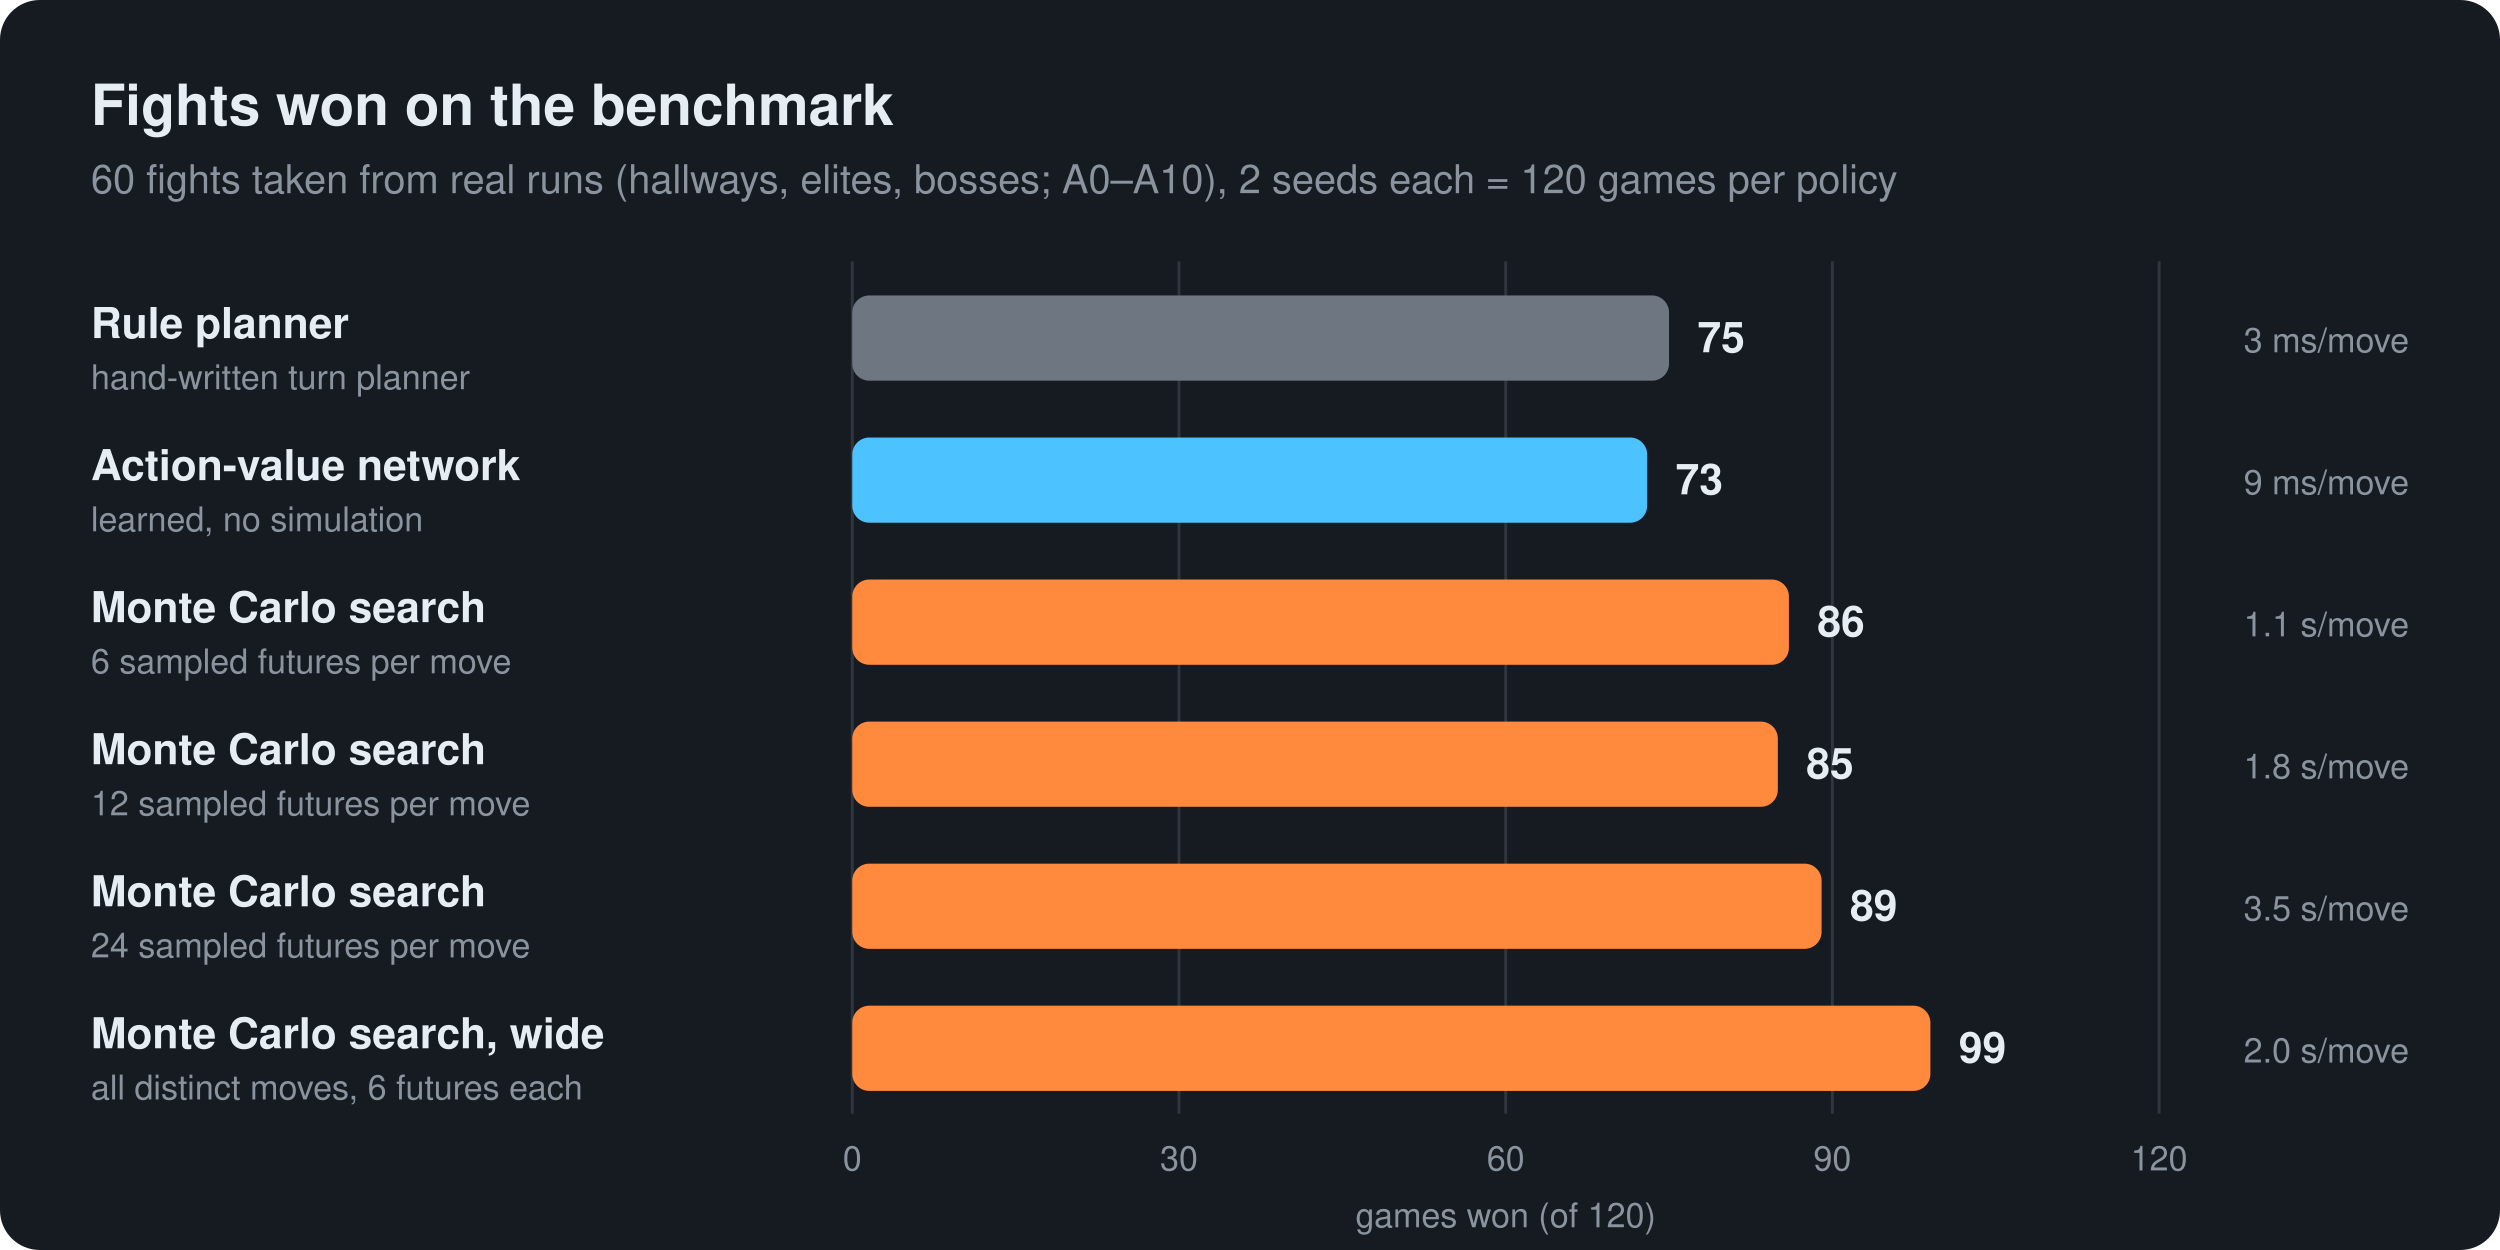
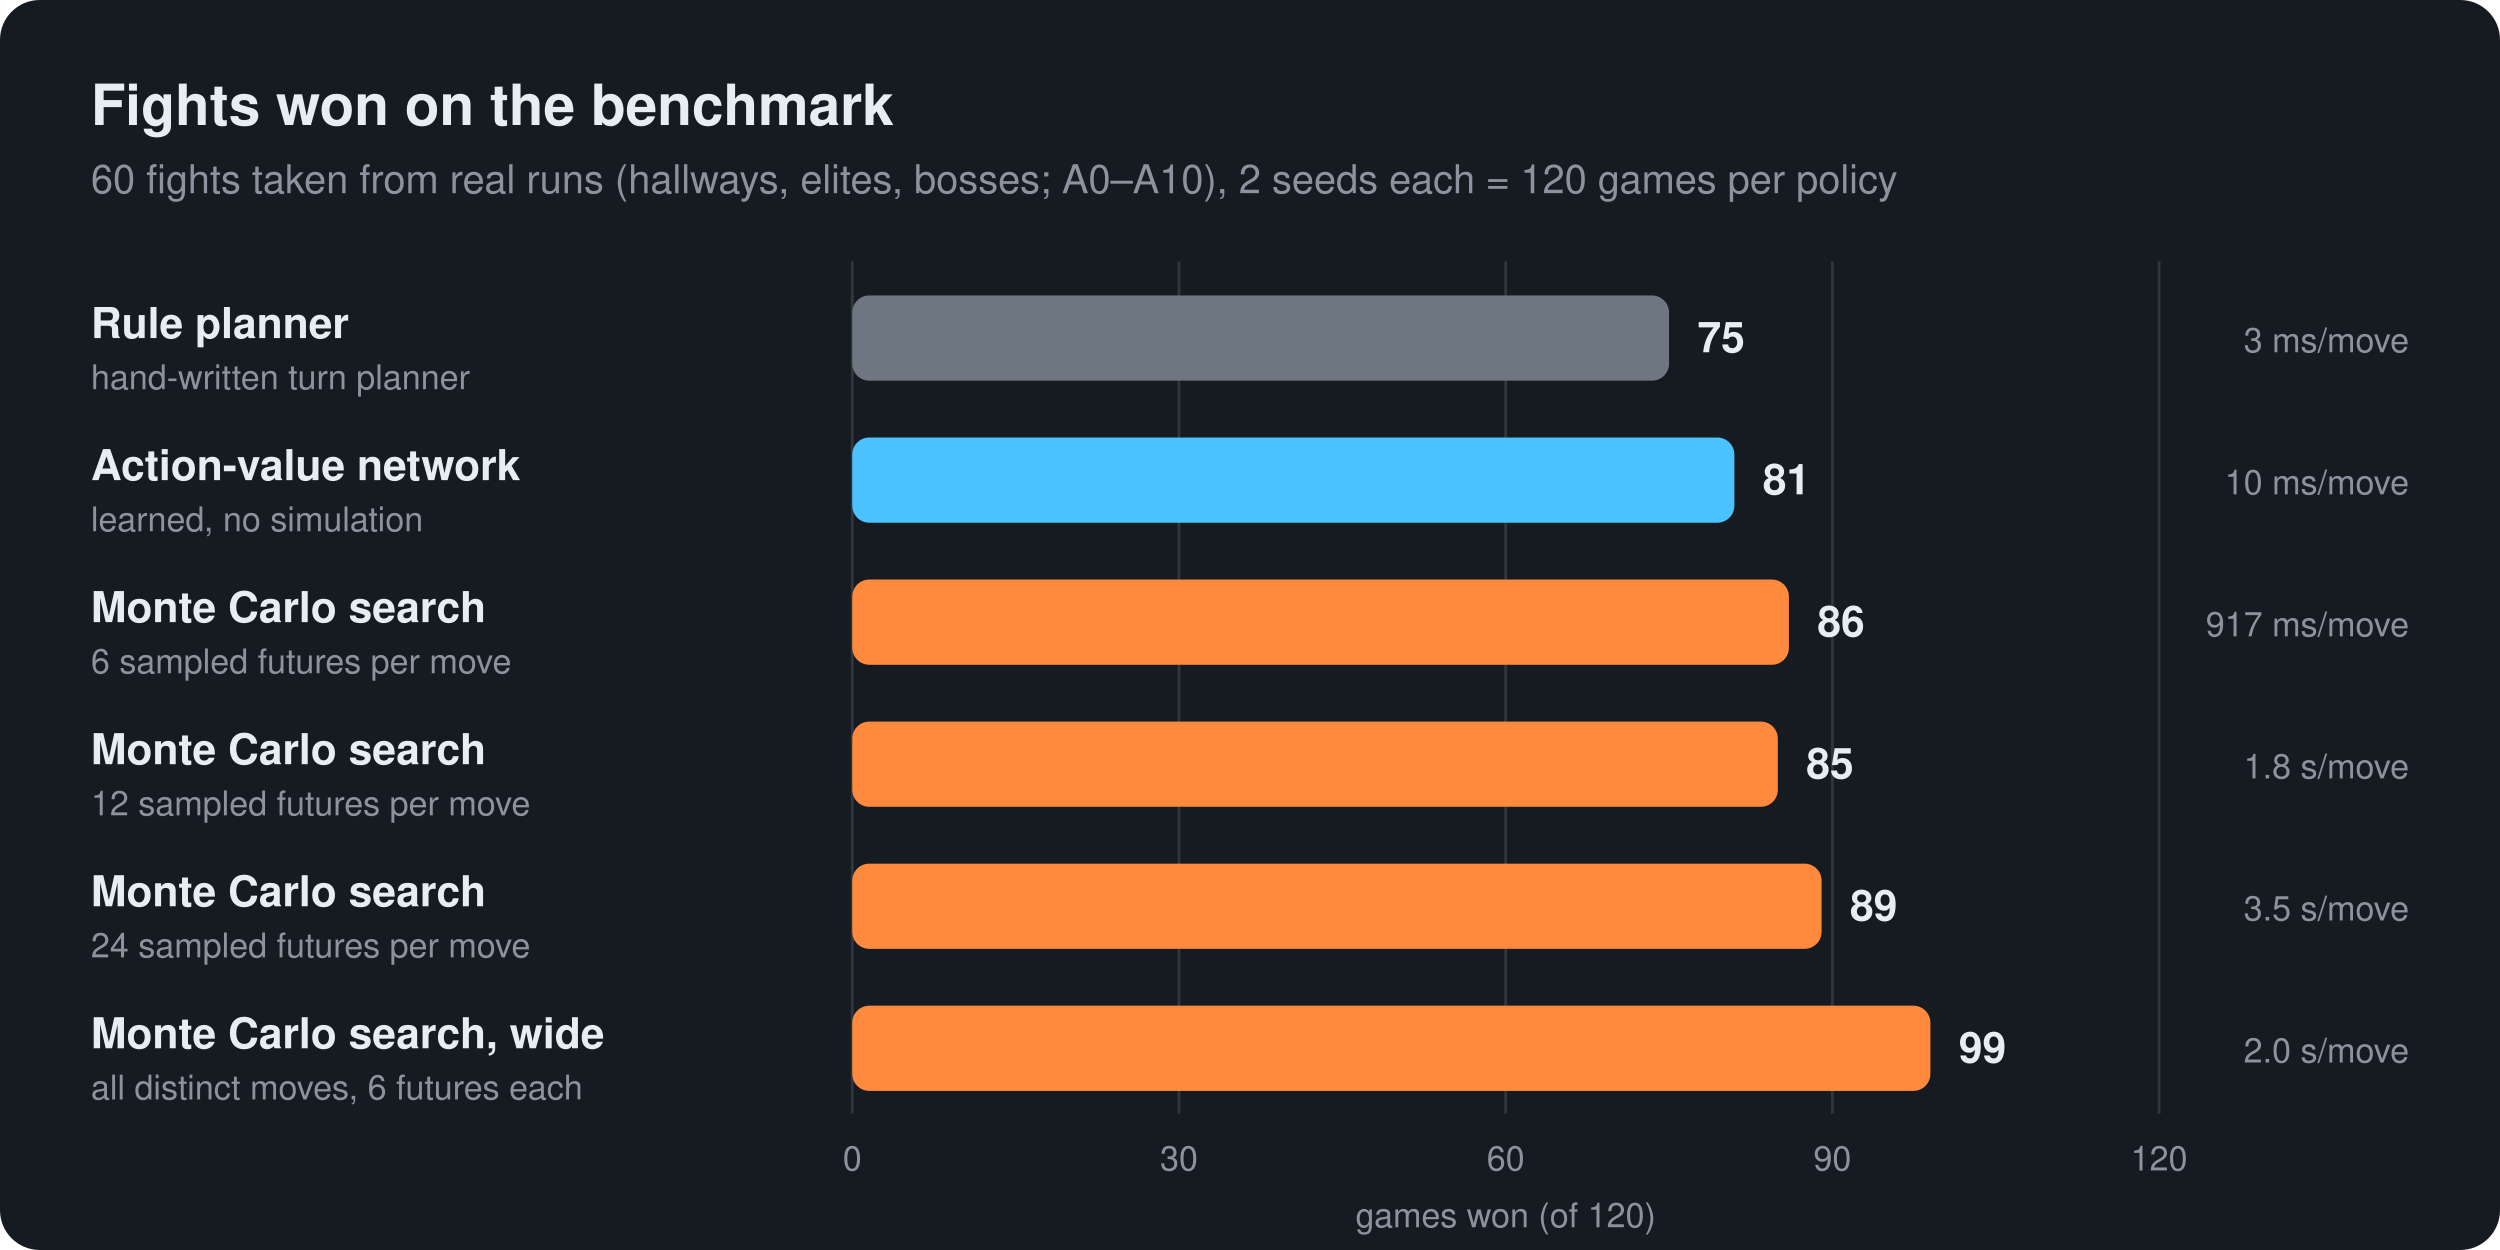
- <svg xmlns="http://www.w3.org/2000/svg" viewBox="0 0 880 440" width="880" height="440" role="img" aria-label="Benchmark wins out of 120: Rule planner (planner) 75, Action-value network (qpolicy) 73, Monte Carlo search (mc6) 86, Monte Carlo search (mc12) 85, Monte Carlo search (mc24) 89, Monte Carlo search, wide (mcw6) 99">
+ <svg xmlns="http://www.w3.org/2000/svg" viewBox="0 0 880 440" width="880" height="440" role="img" aria-label="Benchmark wins out of 120: Rule planner (planner) 75, Action-value network (qpolicy) 81, Monte Carlo search (mc6) 86, Monte Carlo search (mc12) 85, Monte Carlo search (mc24) 89, Monte Carlo search, wide (mcw6) 99">
  <rect width="880" height="440" rx="14" fill="#161b22" />
  <text x="32" y="44" font-family="ui-sans-serif, -apple-system, BlinkMacSystemFont, 'Segoe UI', Helvetica, Arial, sans-serif" font-size="20" font-weight="700" fill="#e6edf3">Fights won on the benchmark</text>
  <text x="32" y="68" font-family="ui-sans-serif, -apple-system, BlinkMacSystemFont, 'Segoe UI', Helvetica, Arial, sans-serif" font-size="14" fill="#8b949e">60 fights taken from real runs (hallways, elites, bosses; A0–A10), 2 seeds each = 120 games per policy</text>
  <line x1="300.0" y1="92" x2="300.0" y2="392" stroke="#30363d" stroke-width="1" />
  <text x="300.0" y="412" font-family="ui-sans-serif, -apple-system, BlinkMacSystemFont, 'Segoe UI', Helvetica, Arial, sans-serif" font-size="12" text-anchor="middle" fill="#8b949e">0</text>
  <line x1="415.0" y1="92" x2="415.0" y2="392" stroke="#30363d" stroke-width="1" />
  <text x="415.0" y="412" font-family="ui-sans-serif, -apple-system, BlinkMacSystemFont, 'Segoe UI', Helvetica, Arial, sans-serif" font-size="12" text-anchor="middle" fill="#8b949e">30</text>
  <line x1="530.0" y1="92" x2="530.0" y2="392" stroke="#30363d" stroke-width="1" />
  <text x="530.0" y="412" font-family="ui-sans-serif, -apple-system, BlinkMacSystemFont, 'Segoe UI', Helvetica, Arial, sans-serif" font-size="12" text-anchor="middle" fill="#8b949e">60</text>
  <line x1="645.0" y1="92" x2="645.0" y2="392" stroke="#30363d" stroke-width="1" />
  <text x="645.0" y="412" font-family="ui-sans-serif, -apple-system, BlinkMacSystemFont, 'Segoe UI', Helvetica, Arial, sans-serif" font-size="12" text-anchor="middle" fill="#8b949e">90</text>
  <line x1="760.0" y1="92" x2="760.0" y2="392" stroke="#30363d" stroke-width="1" />
  <text x="760.0" y="412" font-family="ui-sans-serif, -apple-system, BlinkMacSystemFont, 'Segoe UI', Helvetica, Arial, sans-serif" font-size="12" text-anchor="middle" fill="#8b949e">120</text>
  <text x="32" y="119" font-family="ui-sans-serif, -apple-system, BlinkMacSystemFont, 'Segoe UI', Helvetica, Arial, sans-serif" font-size="15" font-weight="600" fill="#e6edf3">Rule planner</text>
  <text x="32" y="137" font-family="ui-sans-serif, -apple-system, BlinkMacSystemFont, 'Segoe UI', Helvetica, Arial, sans-serif" font-size="12" fill="#8b949e">hand-written turn planner</text>
  <rect x="300" y="104" width="287.5" height="30" rx="6" fill="#6e7681" />
  <text x="597.5" y="124" font-family="ui-sans-serif, -apple-system, BlinkMacSystemFont, 'Segoe UI', Helvetica, Arial, sans-serif" font-size="15" font-weight="700" fill="#e6edf3">75</text>
  <text x="848" y="124" font-family="ui-sans-serif, -apple-system, BlinkMacSystemFont, 'Segoe UI', Helvetica, Arial, sans-serif" font-size="12" text-anchor="end" fill="#8b949e">3 ms/move</text>
  <text x="32" y="169" font-family="ui-sans-serif, -apple-system, BlinkMacSystemFont, 'Segoe UI', Helvetica, Arial, sans-serif" font-size="15" font-weight="600" fill="#e6edf3">Action-value network</text>
  <text x="32" y="187" font-family="ui-sans-serif, -apple-system, BlinkMacSystemFont, 'Segoe UI', Helvetica, Arial, sans-serif" font-size="12" fill="#8b949e">learned, no simulation</text>
-   <rect x="300" y="154" width="279.8" height="30" rx="6" fill="#4cc2ff" />
-   <text x="589.8" y="174" font-family="ui-sans-serif, -apple-system, BlinkMacSystemFont, 'Segoe UI', Helvetica, Arial, sans-serif" font-size="15" font-weight="700" fill="#e6edf3">73</text>
-   <text x="848" y="174" font-family="ui-sans-serif, -apple-system, BlinkMacSystemFont, 'Segoe UI', Helvetica, Arial, sans-serif" font-size="12" text-anchor="end" fill="#8b949e">9 ms/move</text>
+   <rect x="300" y="154" width="310.5" height="30" rx="6" fill="#4cc2ff" />
+   <text x="620.5" y="174" font-family="ui-sans-serif, -apple-system, BlinkMacSystemFont, 'Segoe UI', Helvetica, Arial, sans-serif" font-size="15" font-weight="700" fill="#e6edf3">81</text>
+   <text x="848" y="174" font-family="ui-sans-serif, -apple-system, BlinkMacSystemFont, 'Segoe UI', Helvetica, Arial, sans-serif" font-size="12" text-anchor="end" fill="#8b949e">10 ms/move</text>
  <text x="32" y="219" font-family="ui-sans-serif, -apple-system, BlinkMacSystemFont, 'Segoe UI', Helvetica, Arial, sans-serif" font-size="15" font-weight="600" fill="#e6edf3">Monte Carlo search</text>
  <text x="32" y="237" font-family="ui-sans-serif, -apple-system, BlinkMacSystemFont, 'Segoe UI', Helvetica, Arial, sans-serif" font-size="12" fill="#8b949e">6 sampled futures per move</text>
  <rect x="300" y="204" width="329.7" height="30" rx="6" fill="#ff8a3d" />
  <text x="639.7" y="224" font-family="ui-sans-serif, -apple-system, BlinkMacSystemFont, 'Segoe UI', Helvetica, Arial, sans-serif" font-size="15" font-weight="700" fill="#e6edf3">86</text>
-   <text x="848" y="224" font-family="ui-sans-serif, -apple-system, BlinkMacSystemFont, 'Segoe UI', Helvetica, Arial, sans-serif" font-size="12" text-anchor="end" fill="#8b949e">1.1 s/move</text>
+   <text x="848" y="224" font-family="ui-sans-serif, -apple-system, BlinkMacSystemFont, 'Segoe UI', Helvetica, Arial, sans-serif" font-size="12" text-anchor="end" fill="#8b949e">917 ms/move</text>
  <text x="32" y="269" font-family="ui-sans-serif, -apple-system, BlinkMacSystemFont, 'Segoe UI', Helvetica, Arial, sans-serif" font-size="15" font-weight="600" fill="#e6edf3">Monte Carlo search</text>
  <text x="32" y="287" font-family="ui-sans-serif, -apple-system, BlinkMacSystemFont, 'Segoe UI', Helvetica, Arial, sans-serif" font-size="12" fill="#8b949e">12 sampled futures per move</text>
  <rect x="300" y="254" width="325.8" height="30" rx="6" fill="#ff8a3d" />
  <text x="635.8" y="274" font-family="ui-sans-serif, -apple-system, BlinkMacSystemFont, 'Segoe UI', Helvetica, Arial, sans-serif" font-size="15" font-weight="700" fill="#e6edf3">85</text>
  <text x="848" y="274" font-family="ui-sans-serif, -apple-system, BlinkMacSystemFont, 'Segoe UI', Helvetica, Arial, sans-serif" font-size="12" text-anchor="end" fill="#8b949e">1.8 s/move</text>
  <text x="32" y="319" font-family="ui-sans-serif, -apple-system, BlinkMacSystemFont, 'Segoe UI', Helvetica, Arial, sans-serif" font-size="15" font-weight="600" fill="#e6edf3">Monte Carlo search</text>
  <text x="32" y="337" font-family="ui-sans-serif, -apple-system, BlinkMacSystemFont, 'Segoe UI', Helvetica, Arial, sans-serif" font-size="12" fill="#8b949e">24 sampled futures per move</text>
  <rect x="300" y="304" width="341.2" height="30" rx="6" fill="#ff8a3d" />
  <text x="651.2" y="324" font-family="ui-sans-serif, -apple-system, BlinkMacSystemFont, 'Segoe UI', Helvetica, Arial, sans-serif" font-size="15" font-weight="700" fill="#e6edf3">89</text>
  <text x="848" y="324" font-family="ui-sans-serif, -apple-system, BlinkMacSystemFont, 'Segoe UI', Helvetica, Arial, sans-serif" font-size="12" text-anchor="end" fill="#8b949e">3.5 s/move</text>
  <text x="32" y="369" font-family="ui-sans-serif, -apple-system, BlinkMacSystemFont, 'Segoe UI', Helvetica, Arial, sans-serif" font-size="15" font-weight="600" fill="#e6edf3">Monte Carlo search, wide</text>
  <text x="32" y="387" font-family="ui-sans-serif, -apple-system, BlinkMacSystemFont, 'Segoe UI', Helvetica, Arial, sans-serif" font-size="12" fill="#8b949e">all distinct moves, 6 futures each</text>
  <rect x="300" y="354" width="379.5" height="30" rx="6" fill="#ff8a3d" />
  <text x="689.5" y="374" font-family="ui-sans-serif, -apple-system, BlinkMacSystemFont, 'Segoe UI', Helvetica, Arial, sans-serif" font-size="15" font-weight="700" fill="#e6edf3">99</text>
  <text x="848" y="374" font-family="ui-sans-serif, -apple-system, BlinkMacSystemFont, 'Segoe UI', Helvetica, Arial, sans-serif" font-size="12" text-anchor="end" fill="#8b949e">2.0 s/move</text>
  <text x="530" y="432" font-family="ui-sans-serif, -apple-system, BlinkMacSystemFont, 'Segoe UI', Helvetica, Arial, sans-serif" font-size="12" text-anchor="middle" fill="#8b949e">games won (of 120)</text>
</svg>
